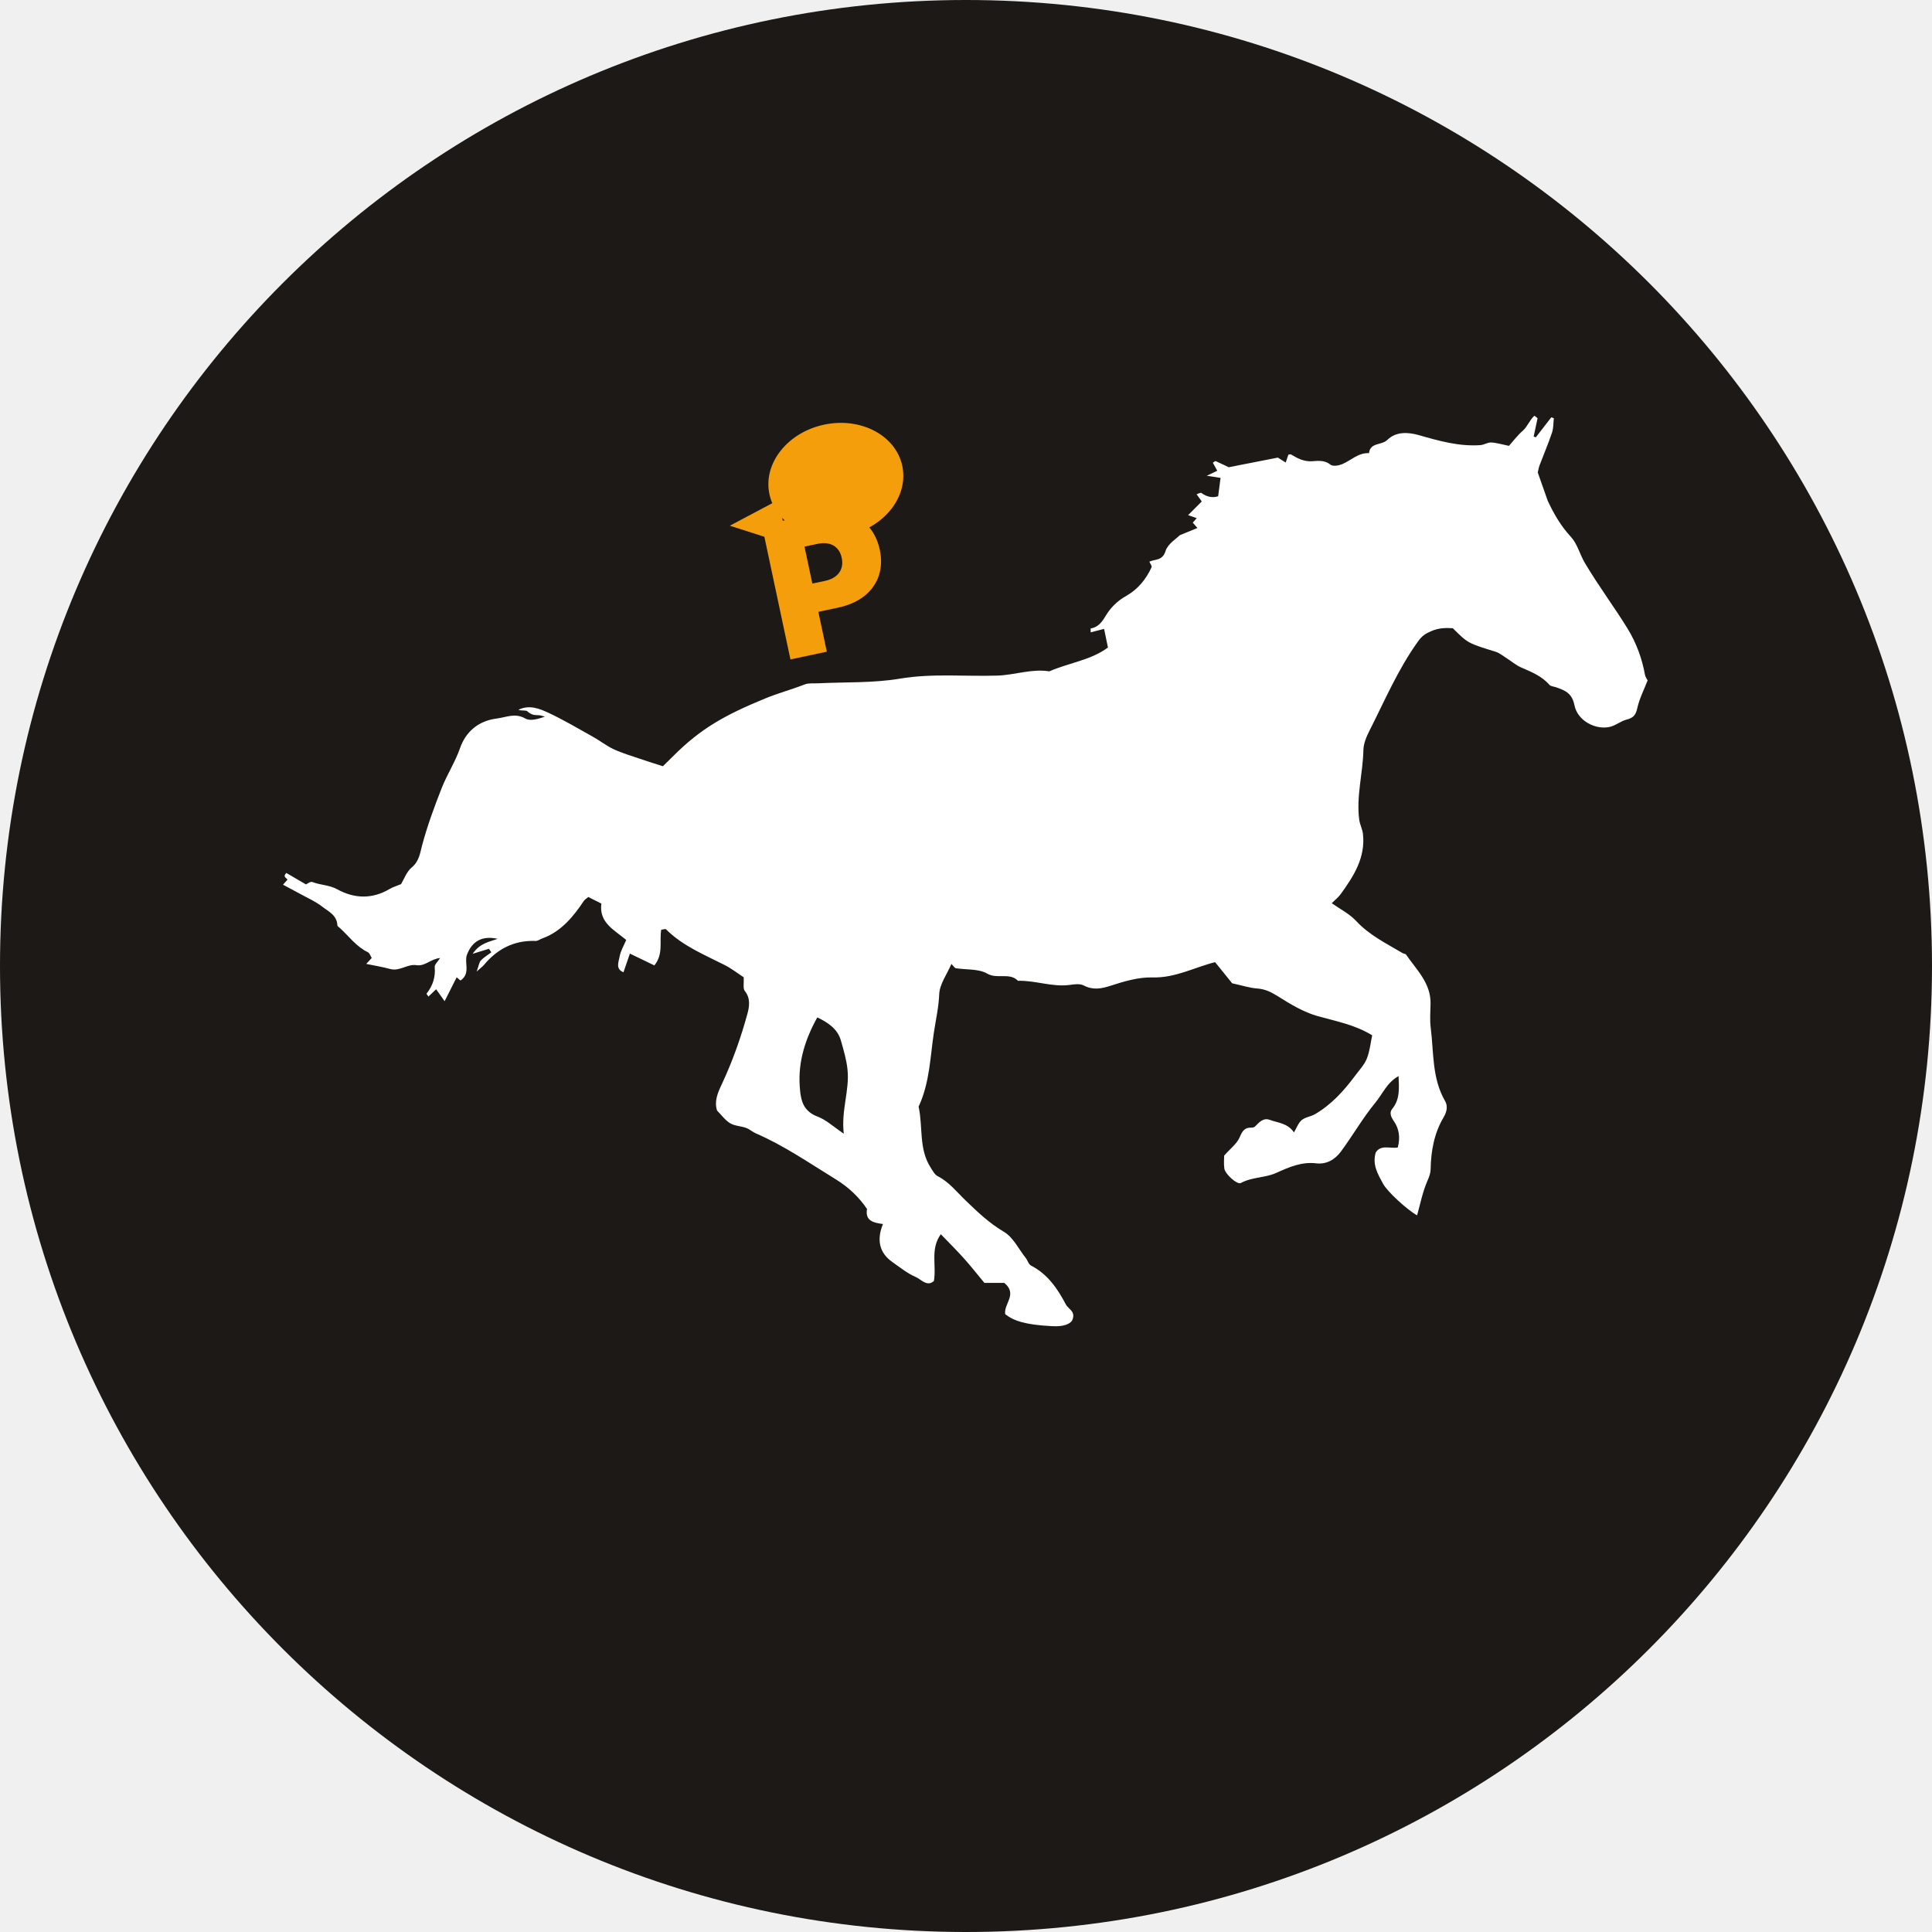
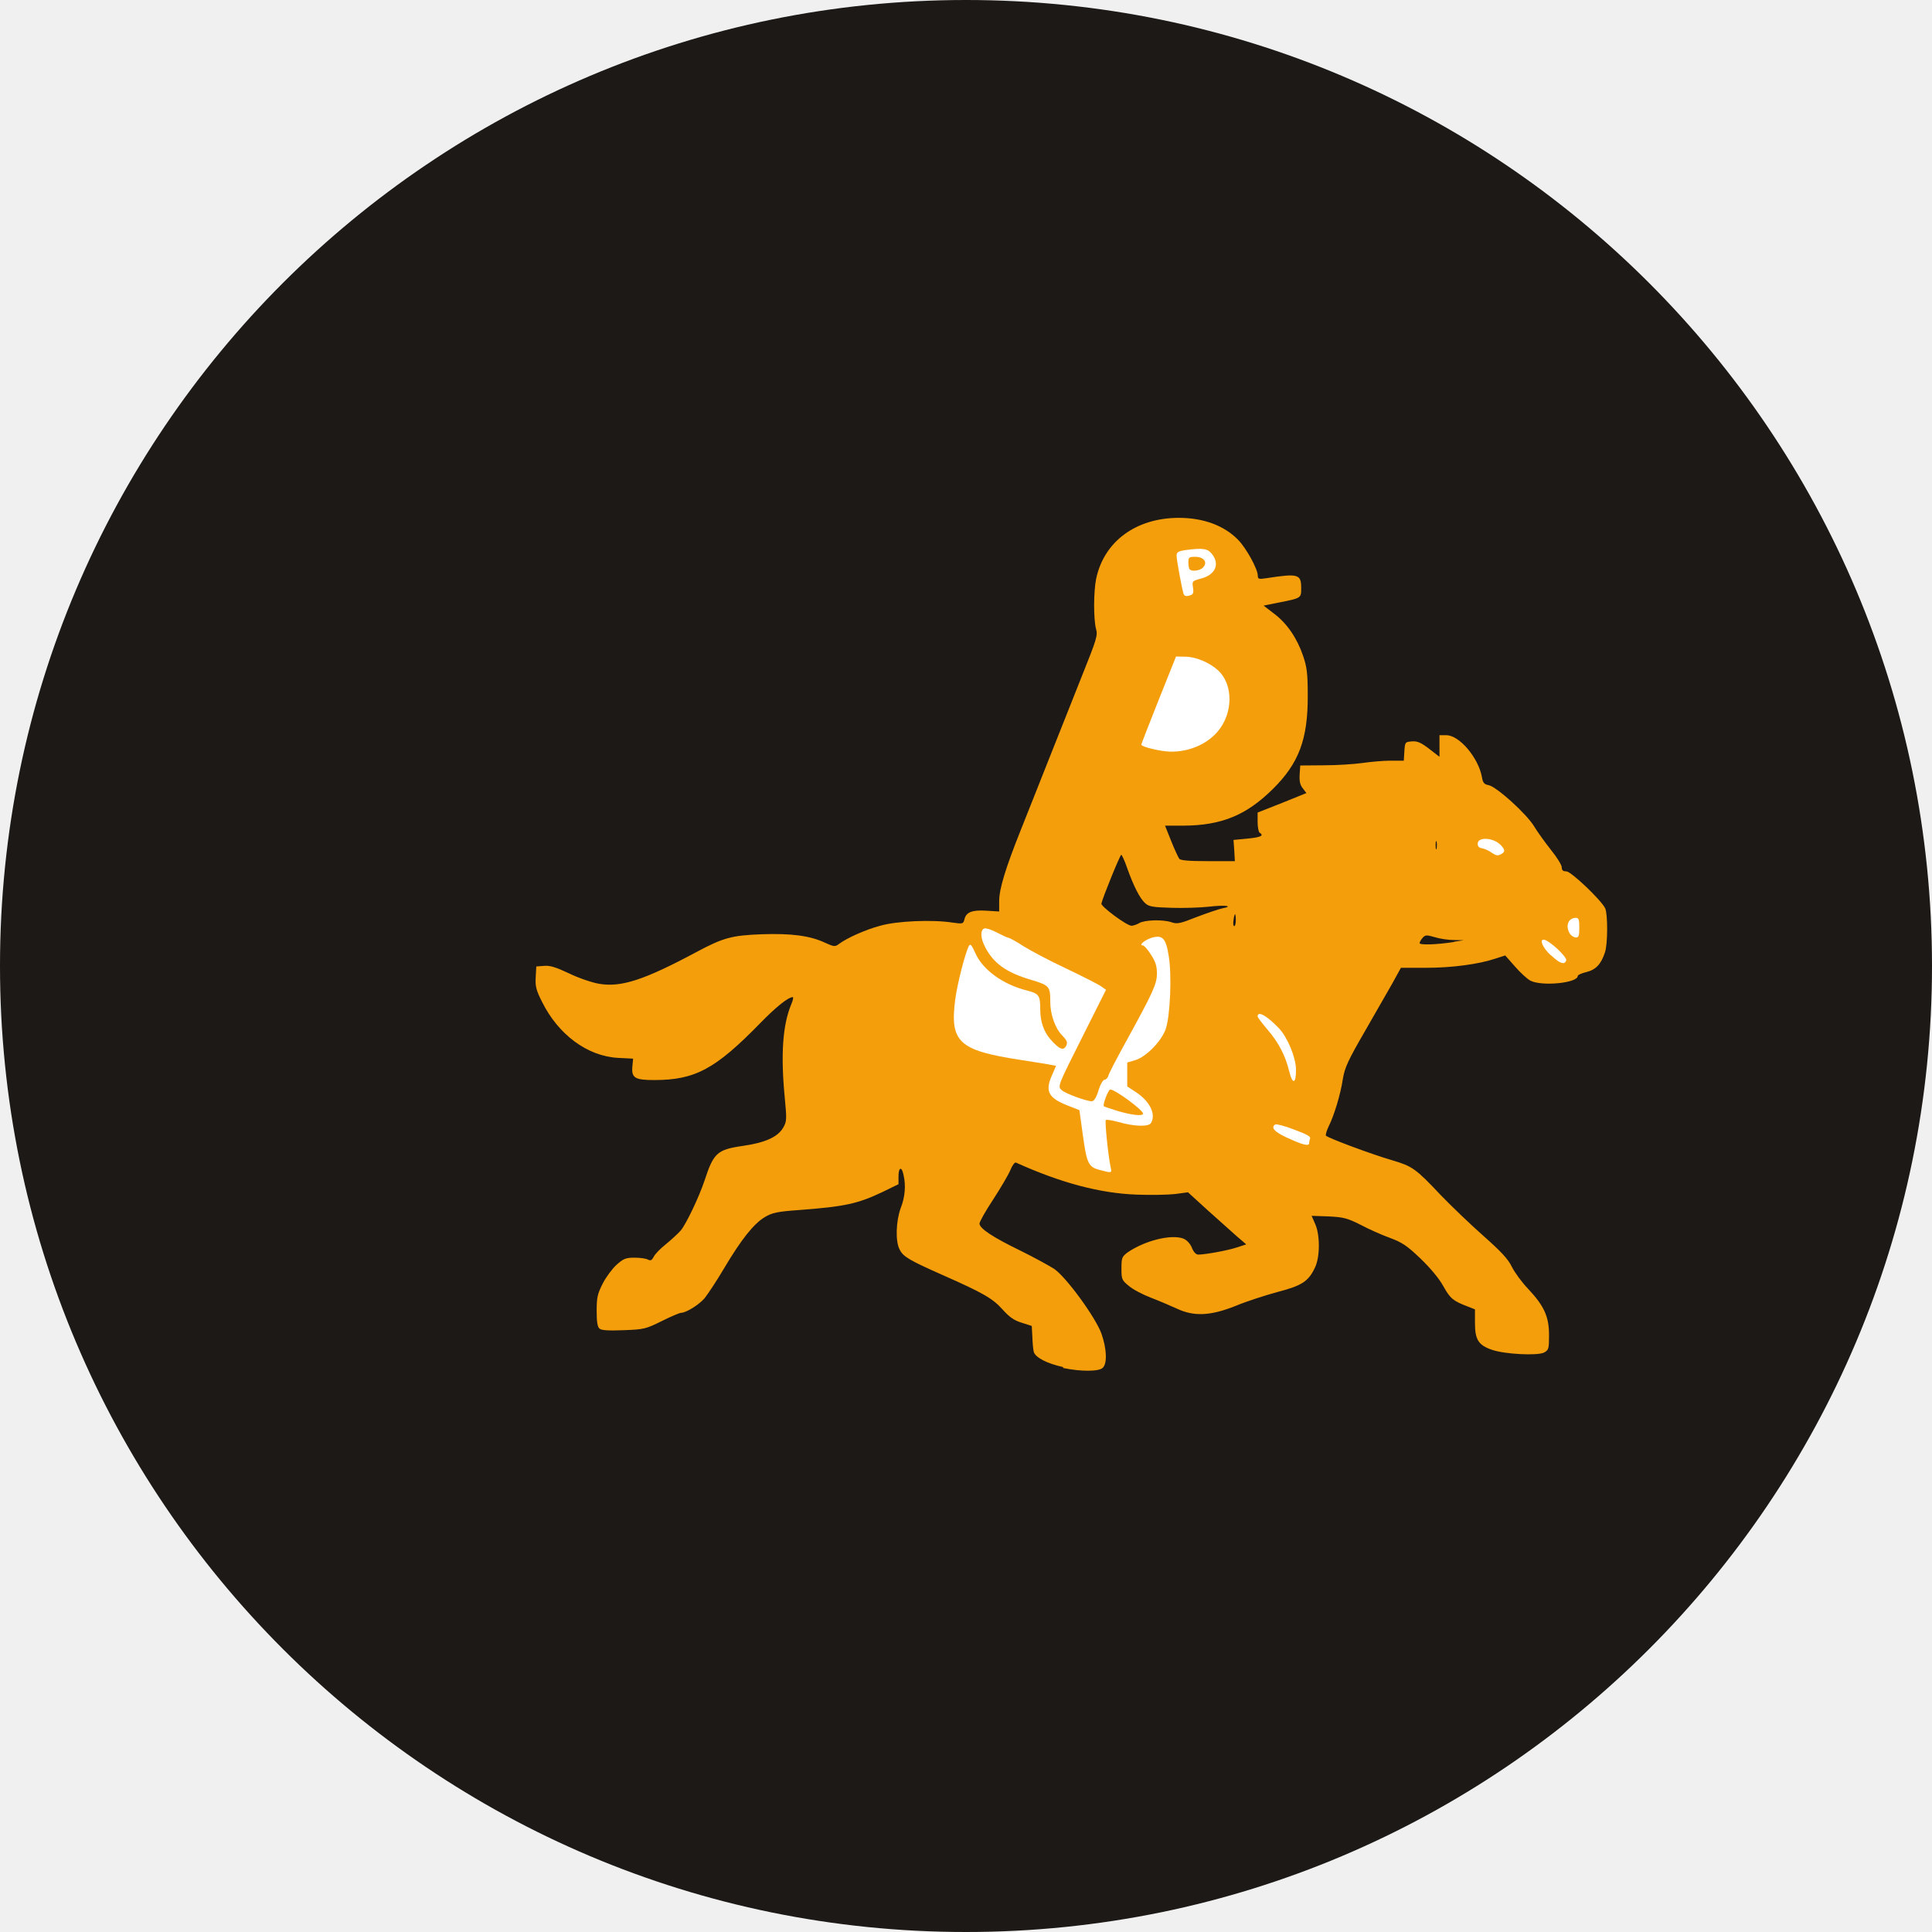
<svg xmlns="http://www.w3.org/2000/svg" viewBox="0 0 512 512" fill="none">
  <circle cx="256" cy="256" r="256" fill="#1c1917" />
-   <g transform="translate(75,50) scale(1.65)" fill="white">
-     <path d="M196.904,41.306c0.665-0.744,1.361-1.681,2.225-2.435c0.751-0.66,1.111-1.741,1.858-2.401       c0.173,0.129,0.34,0.259,0.513,0.391c-0.208,0.988-0.422,1.97-0.63,2.958c0.117,0.036,0.239,0.074,0.355,0.109       c0.828-1.072,1.65-2.143,2.479-3.209c0.137,0.053,0.269,0.099,0.405,0.152c-0.086,0.78-0.045,1.605-0.299,2.333       c-0.595,1.77-1.331,3.483-1.991,5.228c-0.142,0.368-0.192,0.77-0.289,1.153l1.6,4.544c0.99,2.107,2.112,4.067,3.747,5.825       c0.996,1.072,1.402,2.772,2.215,4.154c2.138,3.621,4.661,6.975,6.854,10.537c1.396,2.27,2.326,4.783,2.804,7.434       c0.07,0.376,0.335,0.714,0.426,0.894c-0.584,1.508-1.32,2.927-1.655,4.441c-0.238,1.081-0.614,1.582-1.681,1.846       c-0.935,0.229-1.752,0.937-2.691,1.17c-2.285,0.561-5.225-0.942-5.723-3.448c-0.386-1.96-1.514-2.392-2.94-2.895       c-0.37-0.132-0.873-0.147-1.092-0.406c-1.244-1.43-2.925-2.074-4.59-2.809c-0.808-0.357-1.503-0.972-2.265-1.449       c-0.59-0.371-1.148-0.854-1.793-1.052c-4.423-1.368-4.423-1.345-6.86-3.775c-1.112-0.063-2.204-0.073-3.442,0.462       c-0.98,0.421-1.504,0.754-2.164,1.686c-3.209,4.466-5.331,9.483-7.789,14.33c-0.482,0.952-0.944,2.049-0.965,3.085       c-0.081,3.747-1.168,7.434-0.67,11.204c0.102,0.774,0.518,1.514,0.599,2.288c0.417,3.801-1.493,6.776-3.58,9.655       c-0.37,0.511-0.889,0.912-1.437,1.455c1.34,0.949,2.863,1.706,3.94,2.874c2.133,2.29,4.854,3.605,7.454,5.149       c0.168,0.102,0.441,0.091,0.538,0.224c1.687,2.457,4.012,4.59,3.94,7.926c-0.02,1.275-0.137,2.57,0.025,3.824       c0.508,3.971,0.178,8.104,2.311,11.786c0.427,0.736,0.336,1.64-0.233,2.595c-1.513,2.539-2.041,5.418-2.092,8.358       c-0.021,0.741-0.284,1.325-0.574,2.001c-0.726,1.711-1.087,3.574-1.6,5.397c-1.544-0.843-4.794-3.804-5.474-5.088       c-0.803-1.509-1.757-3.012-1.168-5.002c0.812-1.33,2.381-0.579,3.544-0.812c0.427-1.646,0.193-3.047-0.649-4.25       c-0.488-0.696-0.722-1.376-0.244-1.95c1.234-1.508,1.107-3.229,1.016-5.256c-1.858,1.011-2.579,2.879-3.722,4.256       c-2.036,2.468-3.636,5.291-5.546,7.87c-0.934,1.26-2.29,2.082-3.971,1.879c-2.336-0.279-4.362,0.614-6.383,1.528       c-1.828,0.828-3.91,0.655-5.708,1.631c-0.589,0.319-2.539-1.438-2.655-2.336c-0.107-0.823-0.025-1.666-0.025-2.062       c1.025-1.162,2.041-1.909,2.473-2.914c0.422-0.985,0.777-1.625,1.904-1.579c0.183,0.005,0.441-0.046,0.559-0.163       c0.67-0.686,1.351-1.482,2.407-1.081c1.29,0.482,2.823,0.497,3.869,2.006c0.437-0.731,0.701-1.519,1.239-1.971       c0.578-0.478,1.462-0.563,2.138-0.954c2.646-1.539,4.646-3.764,6.454-6.19c0.66-0.889,1.463-1.731,1.869-2.732       c0.477-1.193,0.599-2.528,0.862-3.747c-2.843-1.736-5.87-2.26-8.815-3.098c-2.234-0.635-4.326-1.909-6.316-3.158       c-1.076-0.681-2.052-1.168-3.331-1.26c-1.188-0.081-2.347-0.467-4.032-0.838c-0.721-0.889-1.747-2.158-2.737-3.392       c-3.315,0.827-6.372,2.549-10.039,2.452c-2.234-0.065-4.56,0.625-6.733,1.33c-1.554,0.508-2.854,0.727-4.356-0.051       c-0.589-0.299-1.463-0.183-2.184-0.081c-2.834,0.392-5.54-0.741-8.343-0.654c-1.377-1.407-3.307-0.203-4.957-1.163       c-1.384-0.798-3.344-0.589-5.045-0.863c-0.17-0.03-0.3-0.289-0.696-0.681c-0.724,1.686-1.894,3.25-1.955,4.85       c-0.083,2.077-0.541,4.088-0.848,6.089c-0.597,3.94-0.676,8.018-2.361,11.745c-0.041,0.086-0.109,0.192-0.094,0.279       c0.708,3.225-0.005,6.733,1.915,9.719c0.328,0.519,0.655,1.158,1.155,1.412c1.82,0.924,3.031,2.509,4.446,3.869       c1.924,1.854,3.811,3.666,6.18,5.058c1.478,0.873,2.366,2.763,3.504,4.205c0.31,0.391,0.457,1.021,0.853,1.219       c2.676,1.381,4.245,3.691,5.596,6.251c0.417,0.787,1.696,1.117,0.965,2.64c-0.731,0.828-2.021,0.899-3.361,0.828       c-4.052-0.219-5.972-0.817-7.353-1.914c-0.279-1.65,2.057-3.204-0.143-5.022c-0.935,0-1.983,0-3.194,0       c-1.071-1.29-2.138-2.65-3.285-3.931c-1.191-1.33-2.465-2.584-3.72-3.89c-1.731,2.402-0.67,4.997-1.112,7.516       c-1.102,0.98-2.024-0.254-2.907-0.64c-1.356-0.584-2.546-1.554-3.775-2.417c-2.031-1.422-2.567-3.489-1.498-6.094       c-1.409-0.203-2.905-0.441-2.562-2.422c-1.315-1.95-3.031-3.54-4.997-4.748c-4.217-2.58-8.295-5.424-12.865-7.394       c-0.541-0.233-0.998-0.676-1.549-0.873c-0.838-0.305-1.82-0.305-2.554-0.742c-0.794-0.467-1.378-1.3-2.115-2.041       c-0.49-1.508,0.102-2.849,0.769-4.266c1.709-3.656,3.062-7.459,4.118-11.344c0.285-1.052,0.518-2.448-0.437-3.605       c-0.322-0.396-0.119-1.219-0.173-2.194c-0.889-0.578-1.919-1.391-3.067-1.975c-3.293-1.671-6.746-3.062-9.422-5.743       c-0.089-0.082-0.391,0.035-0.759,0.076c-0.323,1.822,0.394,3.904-1.102,5.732c-1.249-0.599-2.549-1.229-3.933-1.898       c-0.322,0.934-0.67,1.955-1.028,2.995c-1.325-0.518-0.769-1.655-0.629-2.482c0.16-0.939,0.701-1.823,1.071-2.707       c-2.003-1.655-4.4-2.803-3.994-5.84c-0.703-0.355-1.399-0.703-2.1-1.056c-0.282,0.243-0.569,0.408-0.734,0.654       c-1.577,2.377-3.608,4.921-6.652,5.998c-0.368,0.132-0.736,0.426-1.097,0.406c-3.43-0.122-6.129,1.274-8.288,3.869       c-0.183,0.219-0.426,0.391-1.16,1.046c0.363-0.995,0.406-1.503,0.681-1.787c0.49-0.508,1.114-0.874,1.681-1.3       c-0.129-0.188-0.254-0.381-0.386-0.569c-0.744,0.229-1.485,0.457-2.62,0.808c1.175-1.731,2.678-1.92,4.019-2.407       c-2.392-0.522-4.108,0.265-4.971,2.666c-0.374,1.274,0.629,2.925-1.003,4.032c-0.208-0.178-0.427-0.366-0.609-0.519       c-0.597,1.193-1.211,2.397-1.938,3.839c-0.495-0.695-0.917-1.3-1.358-1.919c-0.368,0.355-0.805,0.771-1.241,1.178       c-0.104-0.167-0.335-0.437-0.292-0.487c0.998-1.26,1.444-2.646,1.3-4.275c-0.036-0.376,0.467-0.803,0.868-1.438       c-1.554,0.168-2.422,1.377-3.806,1.153c-1.425-0.233-2.679,1.03-4.197,0.619c-1.241-0.335-2.521-0.548-3.864-0.822       c0.345-0.376,0.556-0.6,0.886-0.95c-0.198-0.31-0.33-0.787-0.63-0.929c-1.84-0.894-3.016-2.529-4.456-3.859       c-0.158-0.147-0.427-0.295-0.432-0.452c-0.063-1.646-1.468-2.25-2.486-3.042c-1.082-0.838-2.381-1.394-3.595-2.066       c-0.868-0.462-1.742-0.929-2.651-1.424c0.317-0.358,0.521-0.582,0.708-0.794c-0.074-0.328-0.838-0.386-0.178-1.092       c0.982,0.571,2.001,1.17,3.151,1.841c0.208-0.084,0.729-0.506,1.036-0.386c1.292,0.51,2.709,0.464,3.981,1.166       c2.768,1.523,5.621,1.612,8.43-0.051c0.5-0.297,1.082-0.465,1.83-0.772c0.468-0.764,0.884-2.006,1.742-2.707       c1.175-0.97,1.325-2.341,1.632-3.496c0.843-3.161,1.955-6.183,3.151-9.219c0.868-2.204,2.163-4.174,2.956-6.436       c0.861-2.481,2.811-4.354,5.86-4.738c1.574-0.198,2.958-0.952,4.621-0.005c0.787,0.457,2.044,0.084,3.141-0.302       c-0.368-0.084-0.744-0.244-1.112-0.234c-0.66,0.015-1.16-0.125-1.686-0.609c-0.27-0.249-0.96-0.045-1.45-0.259       c1.762-0.868,3.433-0.172,4.961,0.551c2.407,1.14,4.705,2.501,7.031,3.801c1.127,0.629,2.158,1.453,3.321,1.991       c1.333,0.619,2.757,1.036,4.156,1.513c1.112,0.386,2.234,0.729,3.732,1.213c0.396-0.386,1.056-1.03,1.706-1.681       c4.387-4.377,8.191-6.515,14.678-9.188c2.107-0.868,4.286-1.445,6.391-2.272c0.645-0.249,1.437-0.145,2.158-0.18       c4.375-0.218,8.815-0.023,13.104-0.744c5.253-0.884,10.468-0.328,15.69-0.495c2.804-0.089,5.505-1.138,8.339-0.681       c3.147-1.379,6.702-1.795,9.414-3.832c-0.233-1.109-0.427-2.049-0.619-2.986c-0.66,0.173-1.371,0.353-2.153,0.551       c0-0.337-0.021-0.619,0.005-0.624c1.143-0.165,1.798-1.014,2.311-1.877c0.854-1.455,1.94-2.536,3.428-3.374       c1.833-1.036,3.153-2.653,4.032-4.575c0.096-0.203-0.219-0.589-0.351-0.901c0.924-0.432,2.103-0.114,2.59-1.688       c0.365-1.176,1.777-2.023,2.295-2.56c1.27-0.521,1.996-0.814,2.834-1.16c-0.366-0.421-0.559-0.64-0.752-0.863       c0.193-0.213,0.392-0.437,0.64-0.716c-0.396-0.142-0.767-0.267-1.386-0.485c0.746-0.754,1.427-1.435,2.193-2.199       c-0.319-0.442-0.554-0.765-0.827-1.15c0.254-0.076,0.635-0.314,0.771-0.213c0.894,0.667,1.838,0.812,2.691,0.53       c0.137-1.028,0.254-1.965,0.386-2.948c-0.752-0.114-1.336-0.208-2.219-0.343c0.705-0.337,1.127-0.536,1.69-0.805       c-0.254-0.455-0.487-0.874-0.711-1.29c0.132-0.074,0.355-0.297,0.468-0.252c0.807,0.348,1.599,0.749,2.076,0.978       c2.728-0.535,5.256-1.028,7.896-1.549c0.279,0.173,0.69,0.432,1.26,0.795c0.192-0.551,0.314-0.909,0.437-1.272       c0.122-0.01,0.314-0.089,0.416-0.028c1.046,0.63,2.082,1.176,3.393,1.089c0.995-0.068,2.016-0.208,2.965,0.562       c0.361,0.289,1.27,0.149,1.818-0.074c1.452-0.599,2.62-1.876,4.357-1.788c0.178-1.749,2.021-1.229,2.935-2.123       c1.33-1.305,3.179-1.31,5.108-0.759c3.204,0.919,6.454,1.841,9.861,1.592c0.579-0.043,1.152-0.449,1.717-0.421       C194.882,40.801,195.726,41.065,196.904,41.306z M85.813,133.108c-1.95,3.509-3.087,7.114-2.823,11.034       c0.073,1.082,0.198,2.275,0.718,3.179c0.399,0.696,1.102,1.331,2.105,1.696c1.409,0.519,2.59,1.641,4.253,2.763       c-0.442-3.773,0.952-6.941,0.599-10.299c-0.167-1.624-0.635-3.147-1.062-4.666C89.083,134.962,87.514,133.905,85.813,133.108z" />
-   </g>
-   <g transform="rotate(-12, 222, 168)">
-     <ellipse cx="230" cy="128" rx="18" ry="15" fill="#f59e0b" />
-     <path d="M 214 130 L 200 134 L 214 142 Z" fill="#f59e0b" />
-     <text x="206" y="172" font-family="Inter, 'Helvetica Neue', Arial, sans-serif" font-size="50" font-weight="900" fill="#f59e0b">P</text>
+   <g transform="translate(26.0,133.3) scale(0.511111) translate(-200,-100)">
+     <path d="M700.3 548 c-8.3 -1.8 -14.5 -5 -15.2 -8 -0.3 -1.2 -0.6 -4.7 -0.7 -7.8 l-0.3 -5.5 -5.3 -1.7 c-4 -1.2 -6.5 -3.1 -9.9 -6.9 -5.1 -5.7 -10.2 -8.6 -30.8 -17.7 -17.3 -7.7 -20.6 -9.5 -22.5 -13.3 -2.3 -4.3 -1.9 -14.7 0.5 -21.4 2.3 -5.7 2.8 -11.9 1.5 -17.3 -0.9 -4.6 -2.6 -4.1 -2.6 0.8 l0 4 -8.4 4.1 c-12.7 6 -19.2 7.5 -43.2 9.3 -11.2 0.8 -13.9 1.4 -17.6 3.6 -5.8 3.4 -12.3 11.6 -21.1 26.4 -4 6.8 -8.7 13.8 -10.3 15.8 -3.1 3.5 -9.6 7.5 -12.2 7.5 -0.7 0 -5.2 1.9 -10 4.3 -8.3 4.1 -9.2 4.3 -19.7 4.7 -7.8 0.3 -11.5 0.1 -12.5 -0.8 -1.1 -0.9 -1.5 -3.5 -1.5 -9.2 0 -6.8 0.4 -8.8 3.1 -14.1 1.7 -3.4 5 -7.8 7.2 -9.8 3.6 -3.2 4.8 -3.7 9.3 -3.7 2.9 0 5.9 0.4 7 1 1.4 0.7 2 0.4 3 -1.5 0.6 -1.3 3.5 -4.3 6.3 -6.5 2.8 -2.3 6.2 -5.4 7.7 -7.1 2.9 -3.5 9.5 -17.4 12.3 -25.8 4.7 -14.3 6.5 -16.1 19.5 -18 12.1 -1.7 18.5 -4.7 21.3 -9.5 1.9 -3.3 1.9 -4.2 0.8 -15.9 -2.1 -21.9 -1.1 -37.3 3.4 -48.1 0.9 -2 1.2 -3.7 0.8 -3.7 -2.4 0 -8.9 5.3 -16.7 13.3 -23.4 24 -33.9 29.7 -55.2 29.7 -9.9 0 -11.8 -1.1 -11.3 -6.9 l0.4 -4.2 -7.9 -0.4 c-15.9 -0.9 -30.9 -12.1 -39.3 -29 -3.1 -6.1 -3.6 -8.2 -3.3 -12.9 l0.3 -5.5 4 -0.3 c3.1 -0.3 6.2 0.7 13 3.9 4.9 2.4 12 4.8 15.6 5.4 11.4 1.9 23.2 -1.9 50.3 -16.4 14 -7.5 18.4 -8.7 34 -9.3 15.2 -0.5 24.8 0.7 32.6 4.3 4.6 2.1 5.4 2.3 7.2 0.9 4.2 -3.2 14 -7.6 21.6 -9.6 8.6 -2.5 27.4 -3.3 37.8 -1.6 5.1 0.7 5.3 0.6 5.9 -1.8 0.9 -3.7 4.1 -4.9 11.5 -4.4 l6.5 0.4 0 -5.4 c0 -6.3 3.3 -17.1 11.3 -37.1 3.3 -8.2 9.9 -25 14.8 -37.3 4.9 -12.4 12.6 -31.6 17 -42.8 7.5 -18.7 8.1 -20.6 7.1 -24 -1.3 -5 -1.3 -19.2 0.1 -26 4.1 -19.3 20.7 -31.5 42.9 -31.5 12.7 0 23.5 4 30.7 11.4 4.3 4.4 10.2 15.2 10.2 18.6 0 1.7 0.5 1.9 4.4 1.3 16.7 -2.6 18.1 -2.1 18.1 5.2 0 5.1 0.1 5.1 -11.5 7.4 l-8 1.6 5.6 4.3 c6.7 5.1 11.8 12.7 14.9 21.8 1.9 5.6 2.4 8.8 2.4 20.5 0.1 22.7 -4.6 35.2 -18.2 48.6 -13.8 13.6 -26.6 18.8 -46.4 18.9 l-9.4 0 3.2 8 c1.7 4.3 3.7 8.5 4.2 9.2 0.7 0.8 4.9 1.2 14.9 1.2 l13.9 0 -0.3 -5.5 -0.4 -5.5 7.3 -0.7 c6.9 -0.7 8.7 -1.5 6.2 -3.1 -0.5 -0.3 -1 -2.9 -1 -5.5 l0 -4.9 12.7 -5 12.6 -5.1 -1.9 -2.5 c-1.4 -1.7 -1.8 -3.7 -1.6 -7.1 l0.3 -4.7 12.3 -0.1 c6.8 0 15.8 -0.6 20 -1.2 4.2 -0.6 10.7 -1.2 14.5 -1.2 l6.9 0 0.3 -4.9 c0.3 -4.7 0.4 -4.8 3.9 -5.1 2.9 -0.2 4.7 0.6 9 3.9 l5.3 4.1 0 -5.6 0 -5.6 3.6 0 c6.7 0 16.6 11.7 18.4 21.7 0.5 3 1.2 3.8 3.5 4.2 4.1 0.8 19.7 14.9 23.6 21.4 1.8 3 5.8 8.5 8.8 12.3 3.1 3.8 5.5 7.8 5.5 8.9 0 1.5 0.6 2.1 2.4 2.1 2.4 0 17.8 14.6 20.1 19.1 1.4 3 1.4 18.5 -0.1 22.9 -2 6.1 -4.7 9 -9.6 10.2 -2.5 0.6 -4.5 1.5 -4.5 2 0 3.7 -18.5 5.5 -24.5 2.5 -1.6 -0.8 -5.2 -4.1 -8 -7.3 l-5.1 -5.8 -5 1.6 c-8.9 3 -22.9 4.8 -36.1 4.8 l-13 0 -4.4 8 c-2.5 4.3 -9 15.8 -14.5 25.3 -8.5 14.7 -10.2 18.4 -11.2 24.3 -1.2 8.1 -4.6 19.2 -7.4 24.7 -1 2.1 -1.6 4.2 -1.4 4.7 0.7 1.1 23.4 9.6 34.4 12.8 10.4 3.1 12.1 4.2 25.1 18 5.6 5.8 15.7 15.5 22.3 21.3 8.9 7.9 12.7 11.9 14.6 15.9 1.5 3 5.3 8.2 8.6 11.6 8.3 8.9 10.7 14.4 10.7 23.9 0 7.1 -0.2 7.7 -2.6 9 -3.4 1.7 -20.2 0.9 -26.9 -1.4 -7.1 -2.4 -8.9 -5.3 -8.9 -13.9 l0 -7.1 -3.8 -1.5 c-7.6 -2.9 -9 -4.1 -12.6 -10.5 -2.1 -3.9 -6.7 -9.4 -11.8 -14.3 -7 -6.7 -9.5 -8.4 -16 -10.8 -4.2 -1.5 -11.1 -4.6 -15.2 -6.8 -6.8 -3.4 -8.7 -3.9 -16.5 -4.3 l-8.8 -0.3 1.8 4.1 c2.6 5.6 2.6 17.1 0 22.6 -3.4 7.3 -6.8 9.5 -19.5 12.8 -6.3 1.7 -16.2 4.9 -21.7 7.2 -13 5.2 -21.6 5.6 -30.5 1.4 -3.1 -1.4 -9.1 -4 -13.3 -5.6 -4.2 -1.6 -9.4 -4.3 -11.5 -6.1 -3.7 -3 -3.9 -3.5 -3.9 -9.1 0 -5.5 0.3 -6.1 3 -8.2 8.9 -6.2 22.7 -9.7 29.1 -7.3 1.7 0.7 3.5 2.5 4.4 4.7 0.8 2.1 2.1 3.6 3.3 3.6 3.6 0 15.2 -2.1 20 -3.7 l4.9 -1.6 -4.9 -4.2 c-2.7 -2.4 -9.5 -8.5 -15.1 -13.5 l-10.2 -9.3 -6.7 0.9 c-3.7 0.4 -12.6 0.6 -20 0.3 -18.9 -0.7 -39 -6 -62.5 -16.6 -0.6 -0.3 -1.9 1.4 -2.9 3.9 -1 2.4 -5 9.2 -8.9 15.2 -3.9 5.9 -7.1 11.6 -7.1 12.5 0 2.6 7.1 7.2 21.5 14.2 7.1 3.5 14.7 7.7 17.2 9.3 6.2 4.2 21.4 25 24.5 33.5 2.8 7.9 3.1 15.6 0.7 17.8 -1.9 2 -11.5 2 -20.5 0.1z m20 -111.2 c-0.4 -3 -0.8 -8.4 -0.8 -12.1 -0.2 -9.6 -0.8 -11.3 -4.4 -11.3 l-3 0 0.7 5.4 c1.2 9.9 3.4 20.4 4.6 21.8 2.6 3.1 3.7 1.6 2.9 -3.9z m10.2 -39.4 l-0.1 -4.9 -1.8 4.1 c-1.9 4.2 -1.8 4.5 1.8 5.5 0.1 0.1 0.2 -2 0.1 -4.7z m-30.1 -9.5 c0.3 -0.6 -0.4 -1 -1.6 -1 -1.2 0 -4.1 -1.8 -6.5 -4.4 -4.6 -4.6 -6.7 -9.5 -6.7 -16.6 0 -7.3 -0.7 -8.2 -6.4 -9.6 -7.8 -1.9 -18.6 -8 -22.8 -12.6 -1.9 -2.3 -3.8 -3.9 -4 -3.7 -0.7 0.7 -3.6 13.2 -4.5 19.9 -1.8 12.7 1.6 18.4 13.2 21.9 5 1.5 27.3 5.6 38.1 7.1 0.4 0.1 1 -0.3 1.3 -0.9z m41.2 -6 c8.3 -6.7 11.6 -16.1 11.3 -32.7 l-0.1 -8.8 -0.6 6.7 c-0.7 6.9 -3.1 12.3 -13 29.9 -2.5 4.4 -4.5 8.2 -4.5 8.5 0 1.3 2.3 0.2 7 -3.5z m-29.4 -17.7 c4.8 -9.6 5.1 -10.4 3.3 -11.5 -1 -0.6 -8.8 -4.3 -17.2 -8.3 -8.5 -4 -17.9 -9 -21 -11.1 -3.1 -2 -6 -3.8 -6.7 -3.8 -0.6 0 -2.8 -0.9 -4.9 -2 l-3.9 -2 1.5 2.8 c3.8 7.5 11.1 12.4 23.2 16.1 9.7 2.9 10.1 3.4 10.1 11.5 0 2.3 0.6 6.3 1.4 9.1 1.5 5 6.3 11.2 8 10.1 0.5 -0.3 3.2 -5.2 6 -10.8z m37.8 -34.2 c-1.8 -2.1 -2.5 -1 -0.8 1.5 0.7 1.2 1.4 1.7 1.6 1.1 0.2 -0.6 -0.2 -1.7 -0.8 -2.7z m153 -2.5 l5.1 -0.8 -5.2 -0.1 c-2.9 0 -7.4 -0.7 -9.9 -1.5 -4.2 -1.2 -4.8 -1.2 -6.2 0.3 -0.9 1 -1.6 2.3 -1.6 2.8 0 1.1 9.1 0.8 17.9 -0.6z m-163.2 -9.7 c3.1 -1.7 12.5 -1.9 16.8 -0.4 2.8 1 4.4 0.7 12.9 -2.7 5.3 -2 11.4 -4.1 13.3 -4.5 6.3 -1.2 1.7 -1.9 -6.7 -0.9 -4.5 0.5 -13.3 0.8 -19.5 0.6 -9.7 -0.3 -11.8 -0.6 -13.7 -2.4 -2.8 -2.5 -6 -8.9 -9.3 -18.1 -1.3 -3.9 -2.8 -7 -3.1 -7 -0.6 0 -9.6 22.1 -10.3 25.3 -0.3 1.5 13.2 11.5 15.6 11.5 0.8 0 2.7 -0.6 4.1 -1.4z m50.1 -1.5 c0 -1.6 -0.2 -3.1 -0.4 -3.1 -0.2 0 -0.6 1.4 -0.8 3.1 -0.3 1.7 -0.1 3.1 0.4 3.1 0.4 0 0.8 -1.3 0.8 -3.1z m104.1 -40.6 c-0.3 -1 -0.5 -0.2 -0.5 1.7 0 1.9 0.2 2.8 0.5 1.8 0.2 -1 0.2 -2.7 0 -3.6z m-124.2 -53.8 c13.7 -8.1 17.3 -23.3 7.7 -32 -3 -2.8 -9.7 -6.2 -13.1 -6.7 -2.4 -0.4 -2.9 0.6 -10.5 19.9 -4.5 11.2 -7.9 20.5 -7.7 20.7 1 1 11.9 2 15.3 1.4 2 -0.3 5.7 -1.8 8.3 -3.3z" fill="#f59e0b" />
+     <path d="M719.3 445.8 c-5.8 -1.5 -6.7 -3.2 -8.8 -18.7 l-1.7 -12.3 -6.1 -2.4 c-10.2 -4 -11.9 -7.5 -7.9 -16.2 l1.9 -4.4 -2.3 -0.4 c-1.2 -0.3 -8.7 -1.5 -16.5 -2.7 -31.7 -4.9 -36.3 -9.2 -33.5 -31.2 1.1 -8.3 5.3 -24.7 7.2 -28 0.7 -1.1 1.4 -0.2 3.2 3.8 3.8 8.7 14.4 16.5 27.3 19.6 5.7 1.5 6.4 2.5 6.4 9.7 0 6.2 1.8 11.5 5.3 15.5 4.6 5.2 6.7 6 8.1 3.4 0.9 -1.8 0.6 -2.7 -2.1 -5.5 -3.6 -3.7 -6.1 -10.9 -6.1 -17.3 0 -8.1 -0.4 -8.6 -10.1 -11.5 -12.8 -3.8 -19.4 -8.6 -23.7 -17 -2.4 -4.5 -2.6 -8.8 -0.4 -9.6 0.8 -0.3 3.7 0.6 6.3 2 2.7 1.4 5.6 2.8 6.4 2.9 0.8 0.2 4.3 2.1 7.6 4.3 3.4 2.1 13.2 7.4 22 11.5 8.8 4.2 17.1 8.4 18.4 9.4 l2.4 1.7 -11.3 22.5 c-14 27.9 -13.9 27.5 -11.6 29.6 1.9 1.7 12.7 5.7 15.5 5.7 1.1 0 2.3 -1.7 3.5 -5.6 1 -3.3 2.4 -5.6 3.2 -5.6 0.7 0 1.7 -1 2 -2.3 0.4 -1.3 4.5 -9.2 9.2 -17.7 13.9 -25.3 15.9 -29.6 15.9 -35.1 0 -3.7 -0.7 -6.1 -3.1 -9.7 -1.6 -2.7 -3.6 -4.8 -4.2 -4.8 -2.5 0 1.3 -3.1 5 -4.1 5.2 -1.4 7 0.5 8.4 9.5 1.7 9.9 0.8 31.3 -1.6 38.1 -2.3 6.3 -10.1 14.3 -15.8 16 l-4.1 1.2 0 6.2 0 6.2 4.7 3.1 c7.2 4.8 10.3 11.5 7.6 15.9 -1.2 2 -8.8 1.8 -16.7 -0.5 -3.3 -0.9 -6.2 -1.4 -6.7 -1.1 -0.6 0.6 1.2 18.6 2.5 24.5 0.7 3.1 0.7 3.1 -5.7 1.4z m22.5 -29.2 c0 -1.8 -14.4 -12.5 -17 -12.5 -1 0 -4.1 8 -3.3 8.7 0.2 0.2 3.3 1.2 7 2.4 7 2.1 13.3 2.9 13.3 1.4z" fill="white" />
+     <path d="M816.9 429.3 c-7 -3.2 -9.1 -5.5 -6.5 -7.1 0.5 -0.3 4.9 0.8 9.8 2.7 6.4 2.4 8.7 3.6 8.2 4.6 -0.3 0.8 -0.5 1.9 -0.5 2.5 0 1.6 -3.5 0.8 -10.9 -2.7z" fill="white" />
+     <path d="M817.6 394.8 c-1.9 -8.1 -5.4 -14.9 -11.3 -21.8 -2.8 -3.3 -5.1 -6.3 -5.1 -6.8 0 -3.1 4.9 -0.3 11.1 6.2 4.4 4.7 8.7 15 8.8 21.2 0.1 7.6 -1.8 8.2 -3.5 1.1z" fill="white" />
+     <path d="M953.2 334.5 c-4.1 -3.8 -6 -8.1 -3.7 -8.1 2.6 0 12.4 9.1 11.7 10.8 -0.9 2.5 -3.3 1.6 -8 -2.8z" fill="white" />
+     <path d="M963.1 323.3 c-2.5 -4 -0.8 -8.2 3.1 -8.2 1.5 0 1.8 0.9 1.8 5.1 0 4.2 -0.3 5.1 -1.8 5.1 -0.9 0 -2.4 -0.9 -3.1 -2z" fill="white" />
+     <path d="M751.6 228.5 c-5.2 -0.8 -10.7 -2.4 -10.7 -3.2 0 -0.4 4.1 -10.8 9 -23.2 l9 -22.5 5.1 0.1 c5.3 0.1 12.4 3.1 16.6 7 8.1 7.3 8 22.4 -0.2 31.9 -6.5 7.6 -18 11.7 -28.8 9.9z" fill="white" />
+     <path d="M922.8 281.5 c-1.3 -1.1 -3.6 -2.1 -4.9 -2.4 -1.7 -0.2 -2.6 -0.9 -2.6 -2.4 0 -3.7 8 -3.3 11.8 0.5 2.6 2.6 2.6 3.8 0.1 5 -1.4 0.8 -2.6 0.6 -4.4 -0.8z" fill="white" />
+     <path d="M762.8 147.1 c-0.9 -2.9 -3.6 -17.5 -3.6 -19.7 0 -1.9 0.7 -2.4 4.7 -3 8.9 -1.2 11.4 -0.8 13.6 2 4.3 5.4 1.7 10.9 -5.7 12.8 -4.5 1.2 -4.6 1.3 -4.1 4.6 0.4 2.4 0.1 3.5 -1 3.9 -2.4 0.9 -3.4 0.7 -3.9 -0.6z m10.1 -13.7 c2.6 -2.6 0.4 -5.5 -4 -5.5 -3.3 0 -3.6 0.3 -3.6 2.9 0 1.6 0.3 3.3 0.7 3.6 1.2 1.3 5.2 0.7 6.9 -0.9z" fill="white" />
  </g>
</svg>
